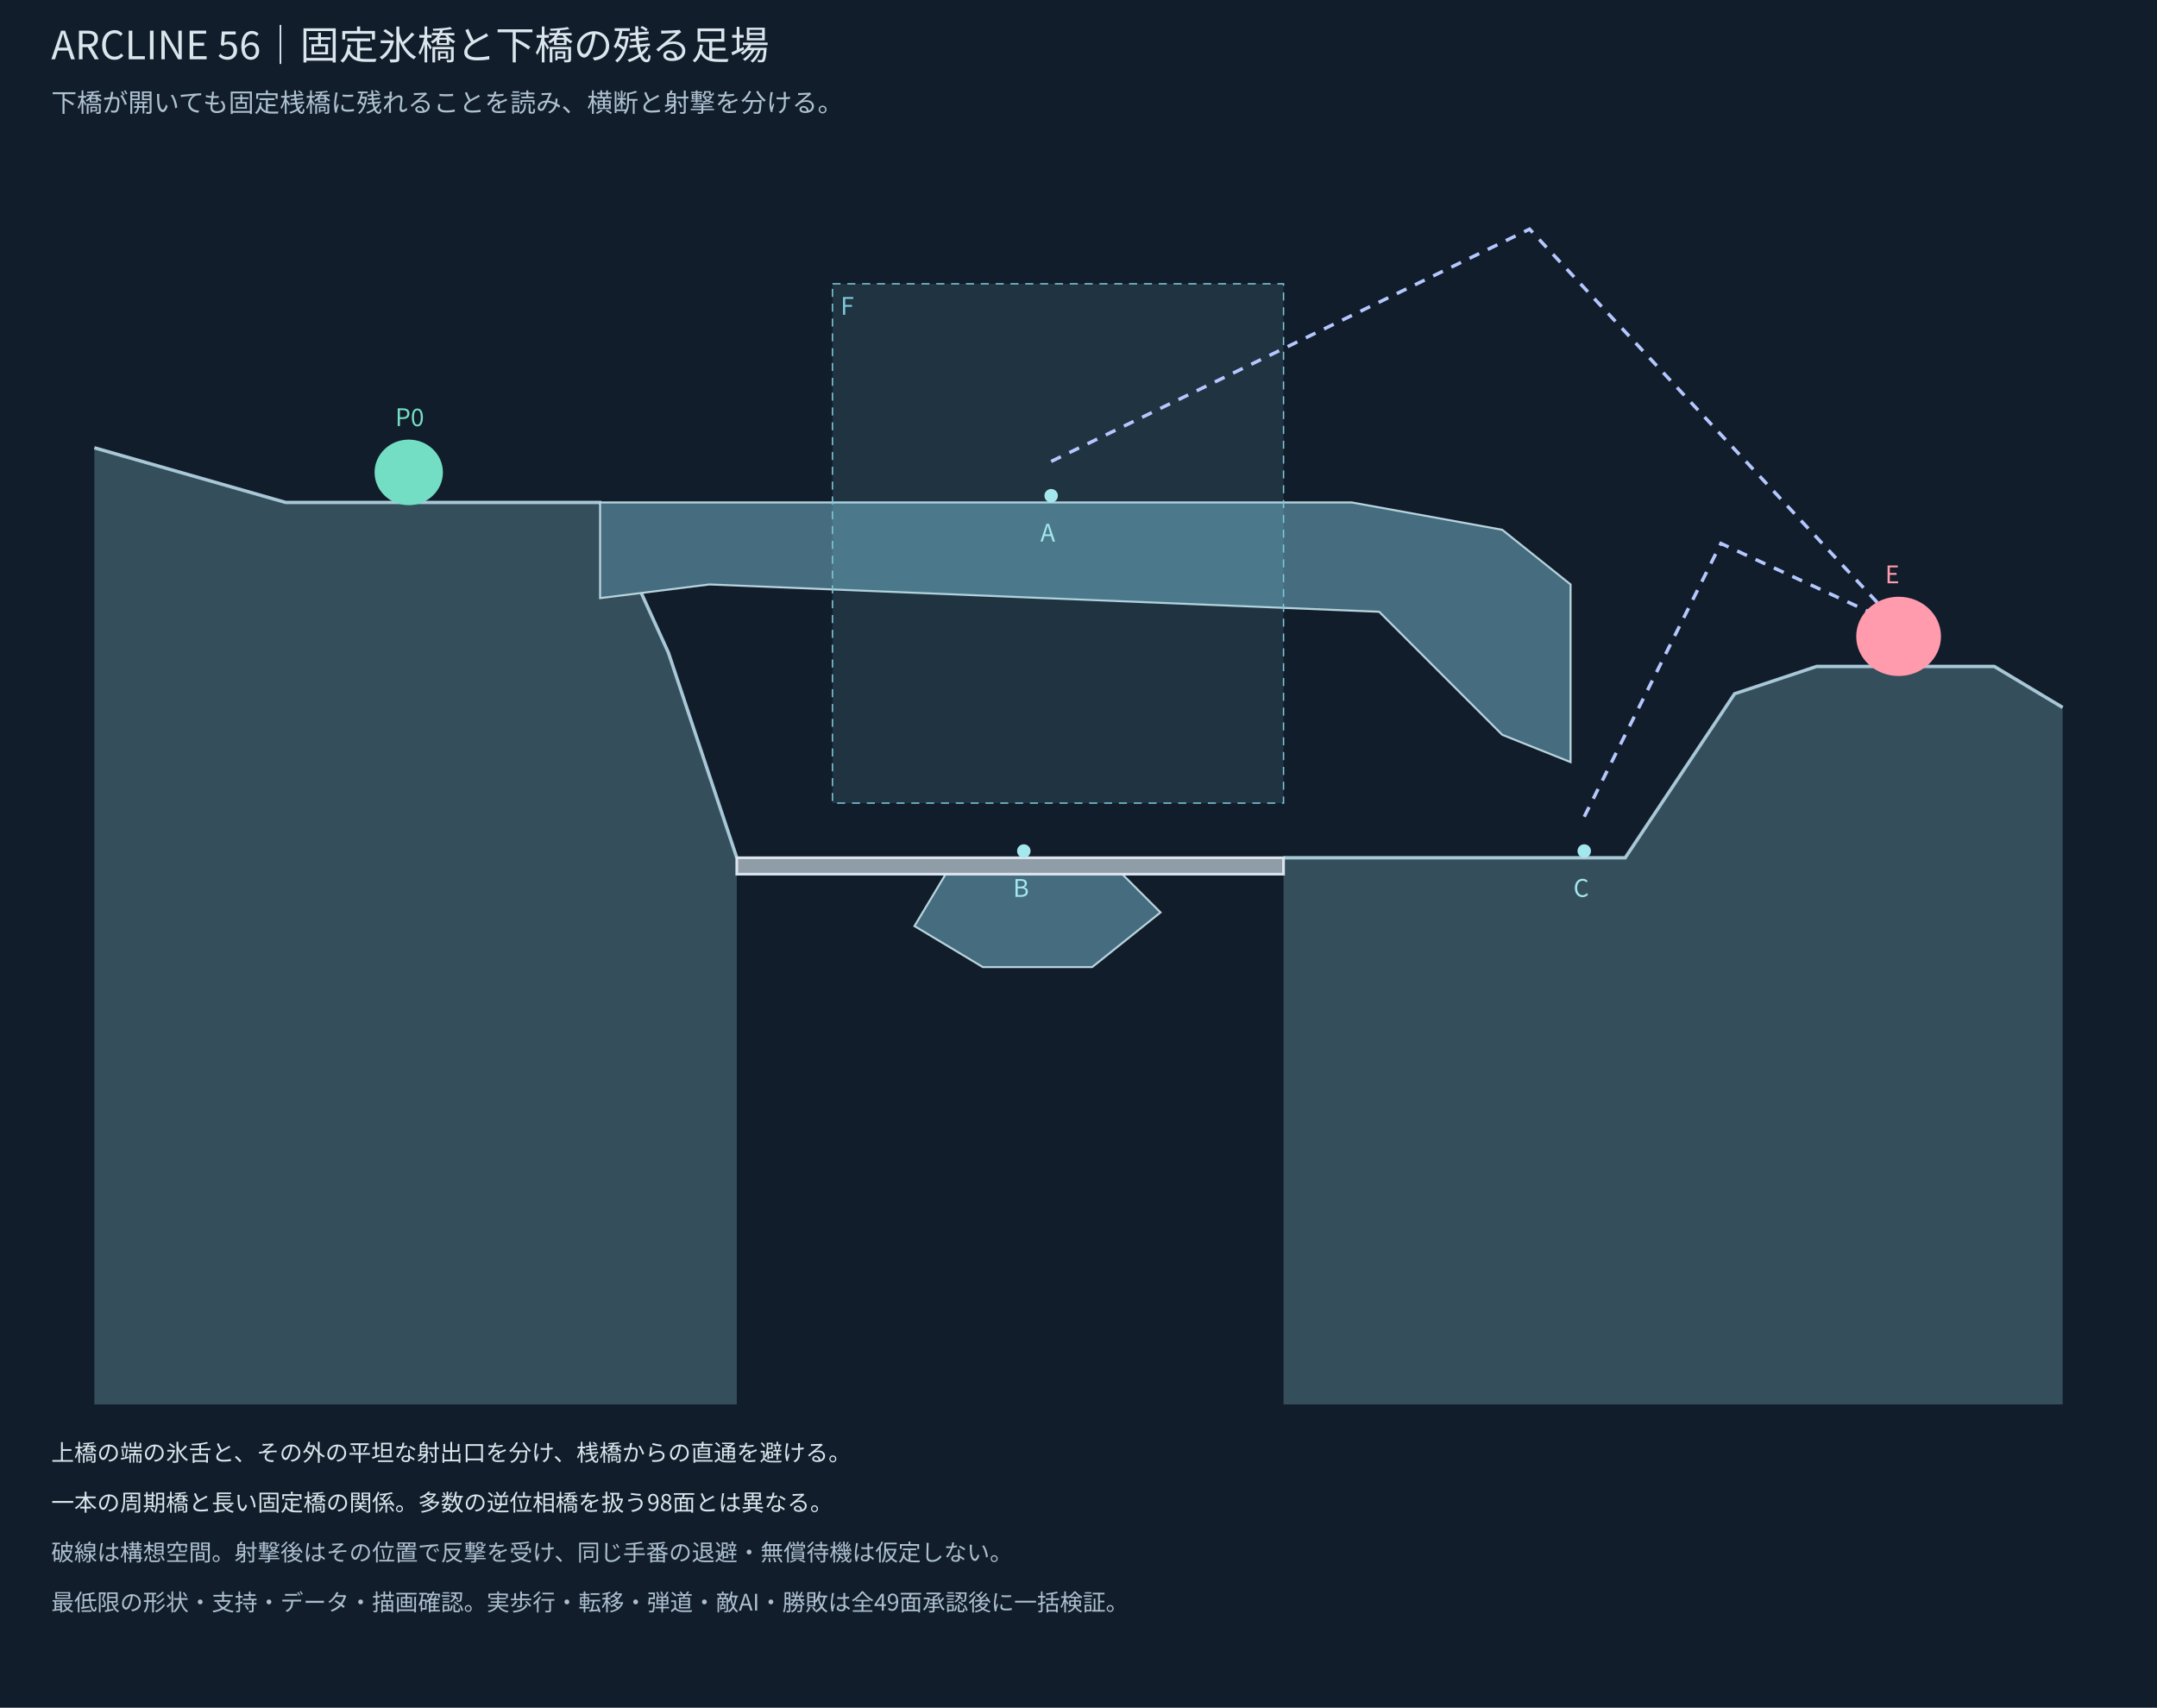
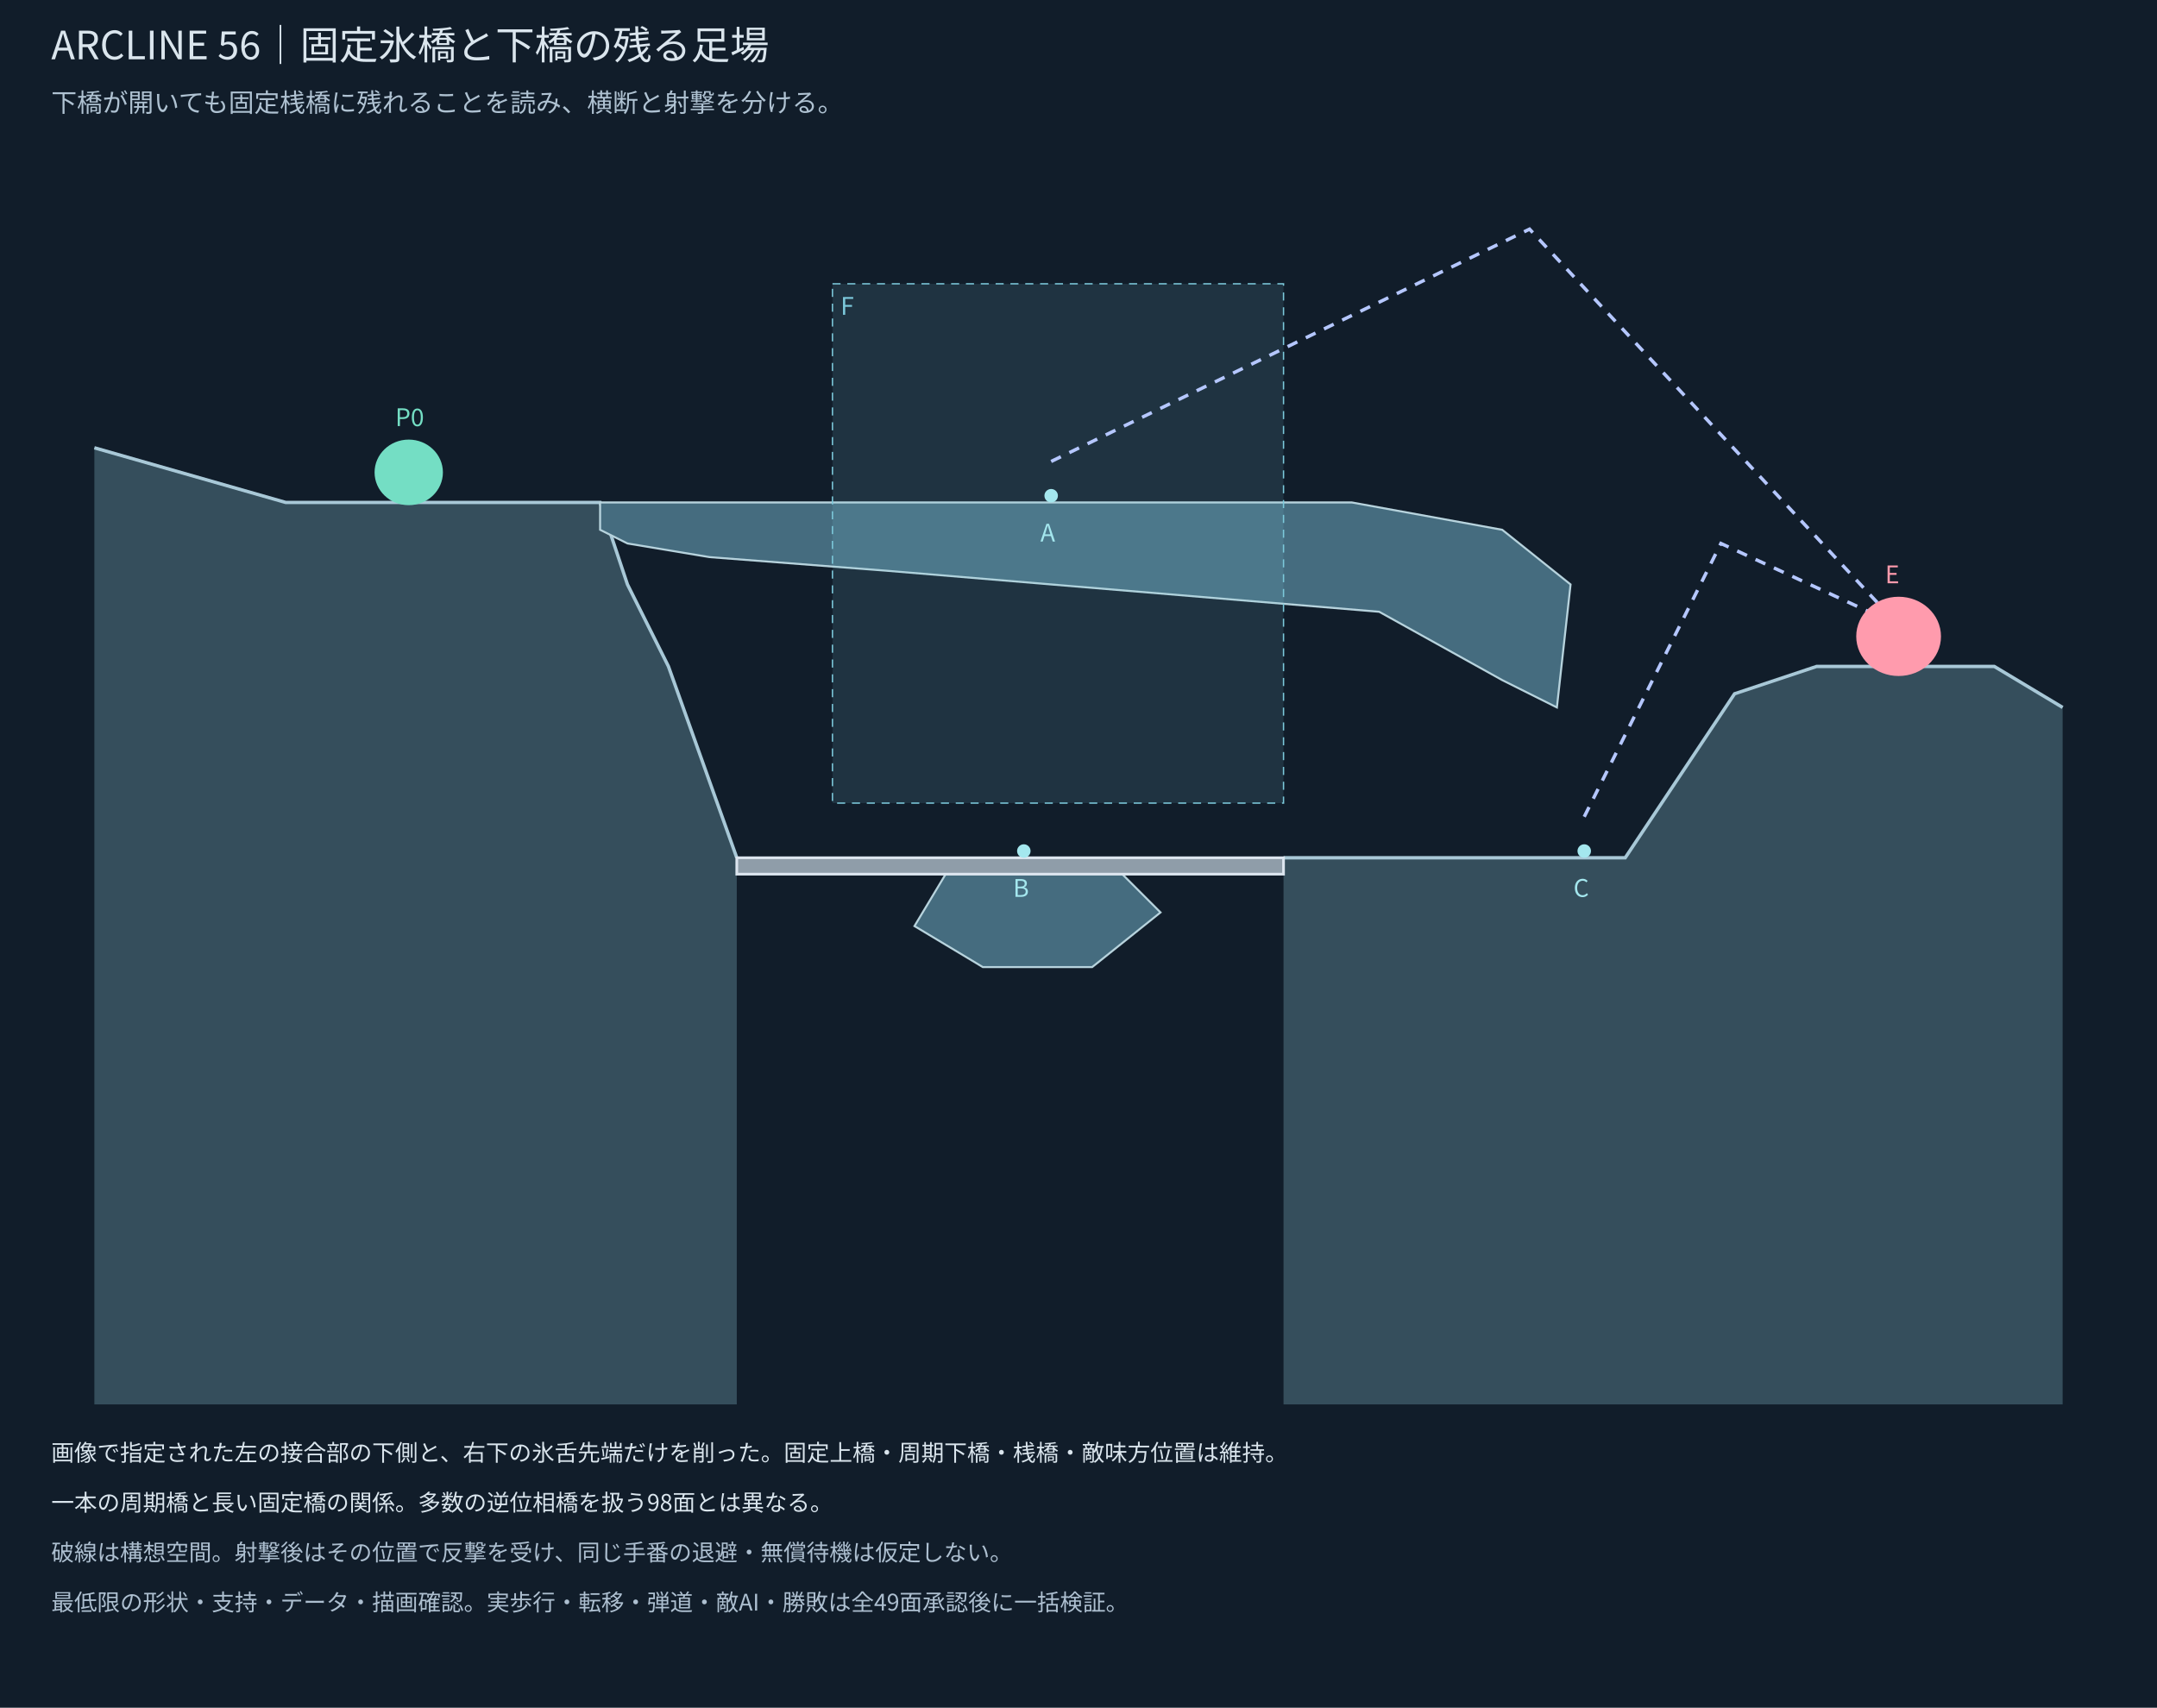
<svg xmlns="http://www.w3.org/2000/svg" width="1600" height="1267" viewBox="0 0 1600 1267" role="img">
  <rect width="100%" height="100%" fill="#111d2a" />
  <g font-family="Noto Sans CJK JP, sans-serif">
    <text x="38" y="44" font-size="29" fill="#dae5ed">ARCLINE 56｜固定氷橋と下橋の残る足場</text>
    <text x="38" y="83" font-size="19" fill="#afc2d2">下橋が開いても固定桟橋に残れることを読み、横断と射撃を分ける。</text>
-     <polygon points="70,332.222 211.944,372.778 374.167,372.778 445.139,372.778 495.833,484.306 546.528,636.389 546.528,1041.944 70,1041.944" fill="#354e5c" stroke="none" stroke-width="1.5" />
-     <polyline points="70,332.222 211.944,372.778 374.167,372.778 445.139,372.778 495.833,484.306 546.528,636.389" fill="none" stroke="#a8c8d7" stroke-width="2.5" stroke-dasharray="" />
+     <polygon points="70,332.222 211.944,372.778 374.167,372.778 445.139,372.778 465.417,433.611 495.833,494.444 546.528,636.389 546.528,1041.944 70,1041.944" fill="#354e5c" stroke="none" stroke-width="1.5" />
+     <polyline points="70,332.222 211.944,372.778 374.167,372.778 445.139,372.778 465.417,433.611 495.833,494.444 546.528,636.389" fill="none" stroke="#a8c8d7" stroke-width="2.5" stroke-dasharray="" />
    <polygon points="952.083,636.389 1205.556,636.389 1286.667,514.722 1347.5,494.444 1479.306,494.444 1530,524.861 1530,1041.944 952.083,1041.944" fill="#354e5c" stroke="none" stroke-width="1.5" />
    <polyline points="952.083,636.389 1205.556,636.389 1286.667,514.722 1347.5,494.444 1479.306,494.444 1530,524.861" fill="none" stroke="#a8c8d7" stroke-width="2.5" stroke-dasharray="" />
-     <polygon points="445.139,372.778 1002.778,372.778 1114.306,393.056 1165,433.611 1165,565.417 1114.306,545.139 1023.056,453.889 526.25,433.611 445.139,443.75" fill="#456c7f" stroke="#b7d3dd" stroke-width="1.5" />
+     <polygon points="445.139,372.778 1002.778,372.778 1114.306,393.056 1165,433.611 1154.861,524.861 1114.306,504.583 1023.056,453.889 658.056,423.472 526.25,413.333 465.417,403.194 445.139,393.056" fill="#456c7f" stroke="#b7d3dd" stroke-width="1.5" />
    <polygon points="678.333,687.083 708.75,636.389 820.278,636.389 860.833,676.944 810.139,717.5 729.028,717.5" fill="#456c7f" stroke="#b7d3dd" stroke-width="1.5" />
    <rect x="617.5" y="210.556" width="334.583" height="385.278" fill="#7cc9db" fill-opacity=".13" stroke="#7cc9db" stroke-dasharray="6 5" />
    <text x="623.5" y="233.556" font-size="18" fill="#7cc9db">F</text>
    <polygon points="546.528,636.389 952.083,636.389 952.083,648.556 546.528,648.556" fill="#8f9da9" stroke="#dce5ef" stroke-width="2" />
    <polyline points="779.722,342.361 1134.583,170 1408.333,464.028" fill="none" stroke="#b5c7ff" stroke-width="2.5" stroke-dasharray="8 7" />
    <polyline points="1175.139,605.972 1276.528,403.194 1408.333,464.028" fill="none" stroke="#b5c7ff" stroke-width="2.5" stroke-dasharray="8 7" />
    <circle cx="779.722" cy="367.778" r="5" fill="#a4e7ee" />
    <text x="771.722" y="401.778" font-size="18" fill="#a4e7ee">A</text>
    <circle cx="759.444" cy="631.389" r="5" fill="#a4e7ee" />
    <text x="751.444" y="665.389" font-size="18" fill="#a4e7ee">B</text>
    <circle cx="1175.139" cy="631.389" r="5" fill="#a4e7ee" />
    <text x="1167.139" y="665.389" font-size="18" fill="#a4e7ee">C</text>
    <ellipse cx="303.194" cy="350.472" rx="25.347" ry="24.333" fill="#74dec4" />
    <text x="293.194" y="316.139" font-size="18" fill="#74dec4">P0</text>
    <ellipse cx="1408.333" cy="472.139" rx="31.431" ry="29.403" fill="#ff9bad" />
    <text x="1398.333" y="432.736" font-size="18" fill="#ff9bad">E</text>
-     <text x="38" y="1083.944" font-size="17" fill="#dae5ed">上橋の端の氷舌と、その外の平坦な射出口を分け、桟橋からの直通を避ける。</text>
+     <text x="38" y="1083.944" font-size="17" fill="#dae5ed">画像で指定された左の接合部の下側と、右下の氷舌先端だけを削った。固定上橋・周期下橋・桟橋・敵味方位置は維持。</text>
    <text x="38" y="1120.944" font-size="17" fill="#dae5ed">一本の周期橋と長い固定橋の関係。多数の逆位相橋を扱う98面とは異なる。</text>
    <text x="38" y="1157.944" font-size="17" fill="#adbfd0">破線は構想空間。射撃後はその位置で反撃を受け、同じ手番の退避・無償待機は仮定しない。</text>
    <text x="38" y="1194.944" font-size="17" fill="#adbfd0">最低限の形状・支持・データ・描画確認。実歩行・転移・弾道・敵AI・勝敗は全49面承認後に一括検証。</text>
  </g>
</svg>
